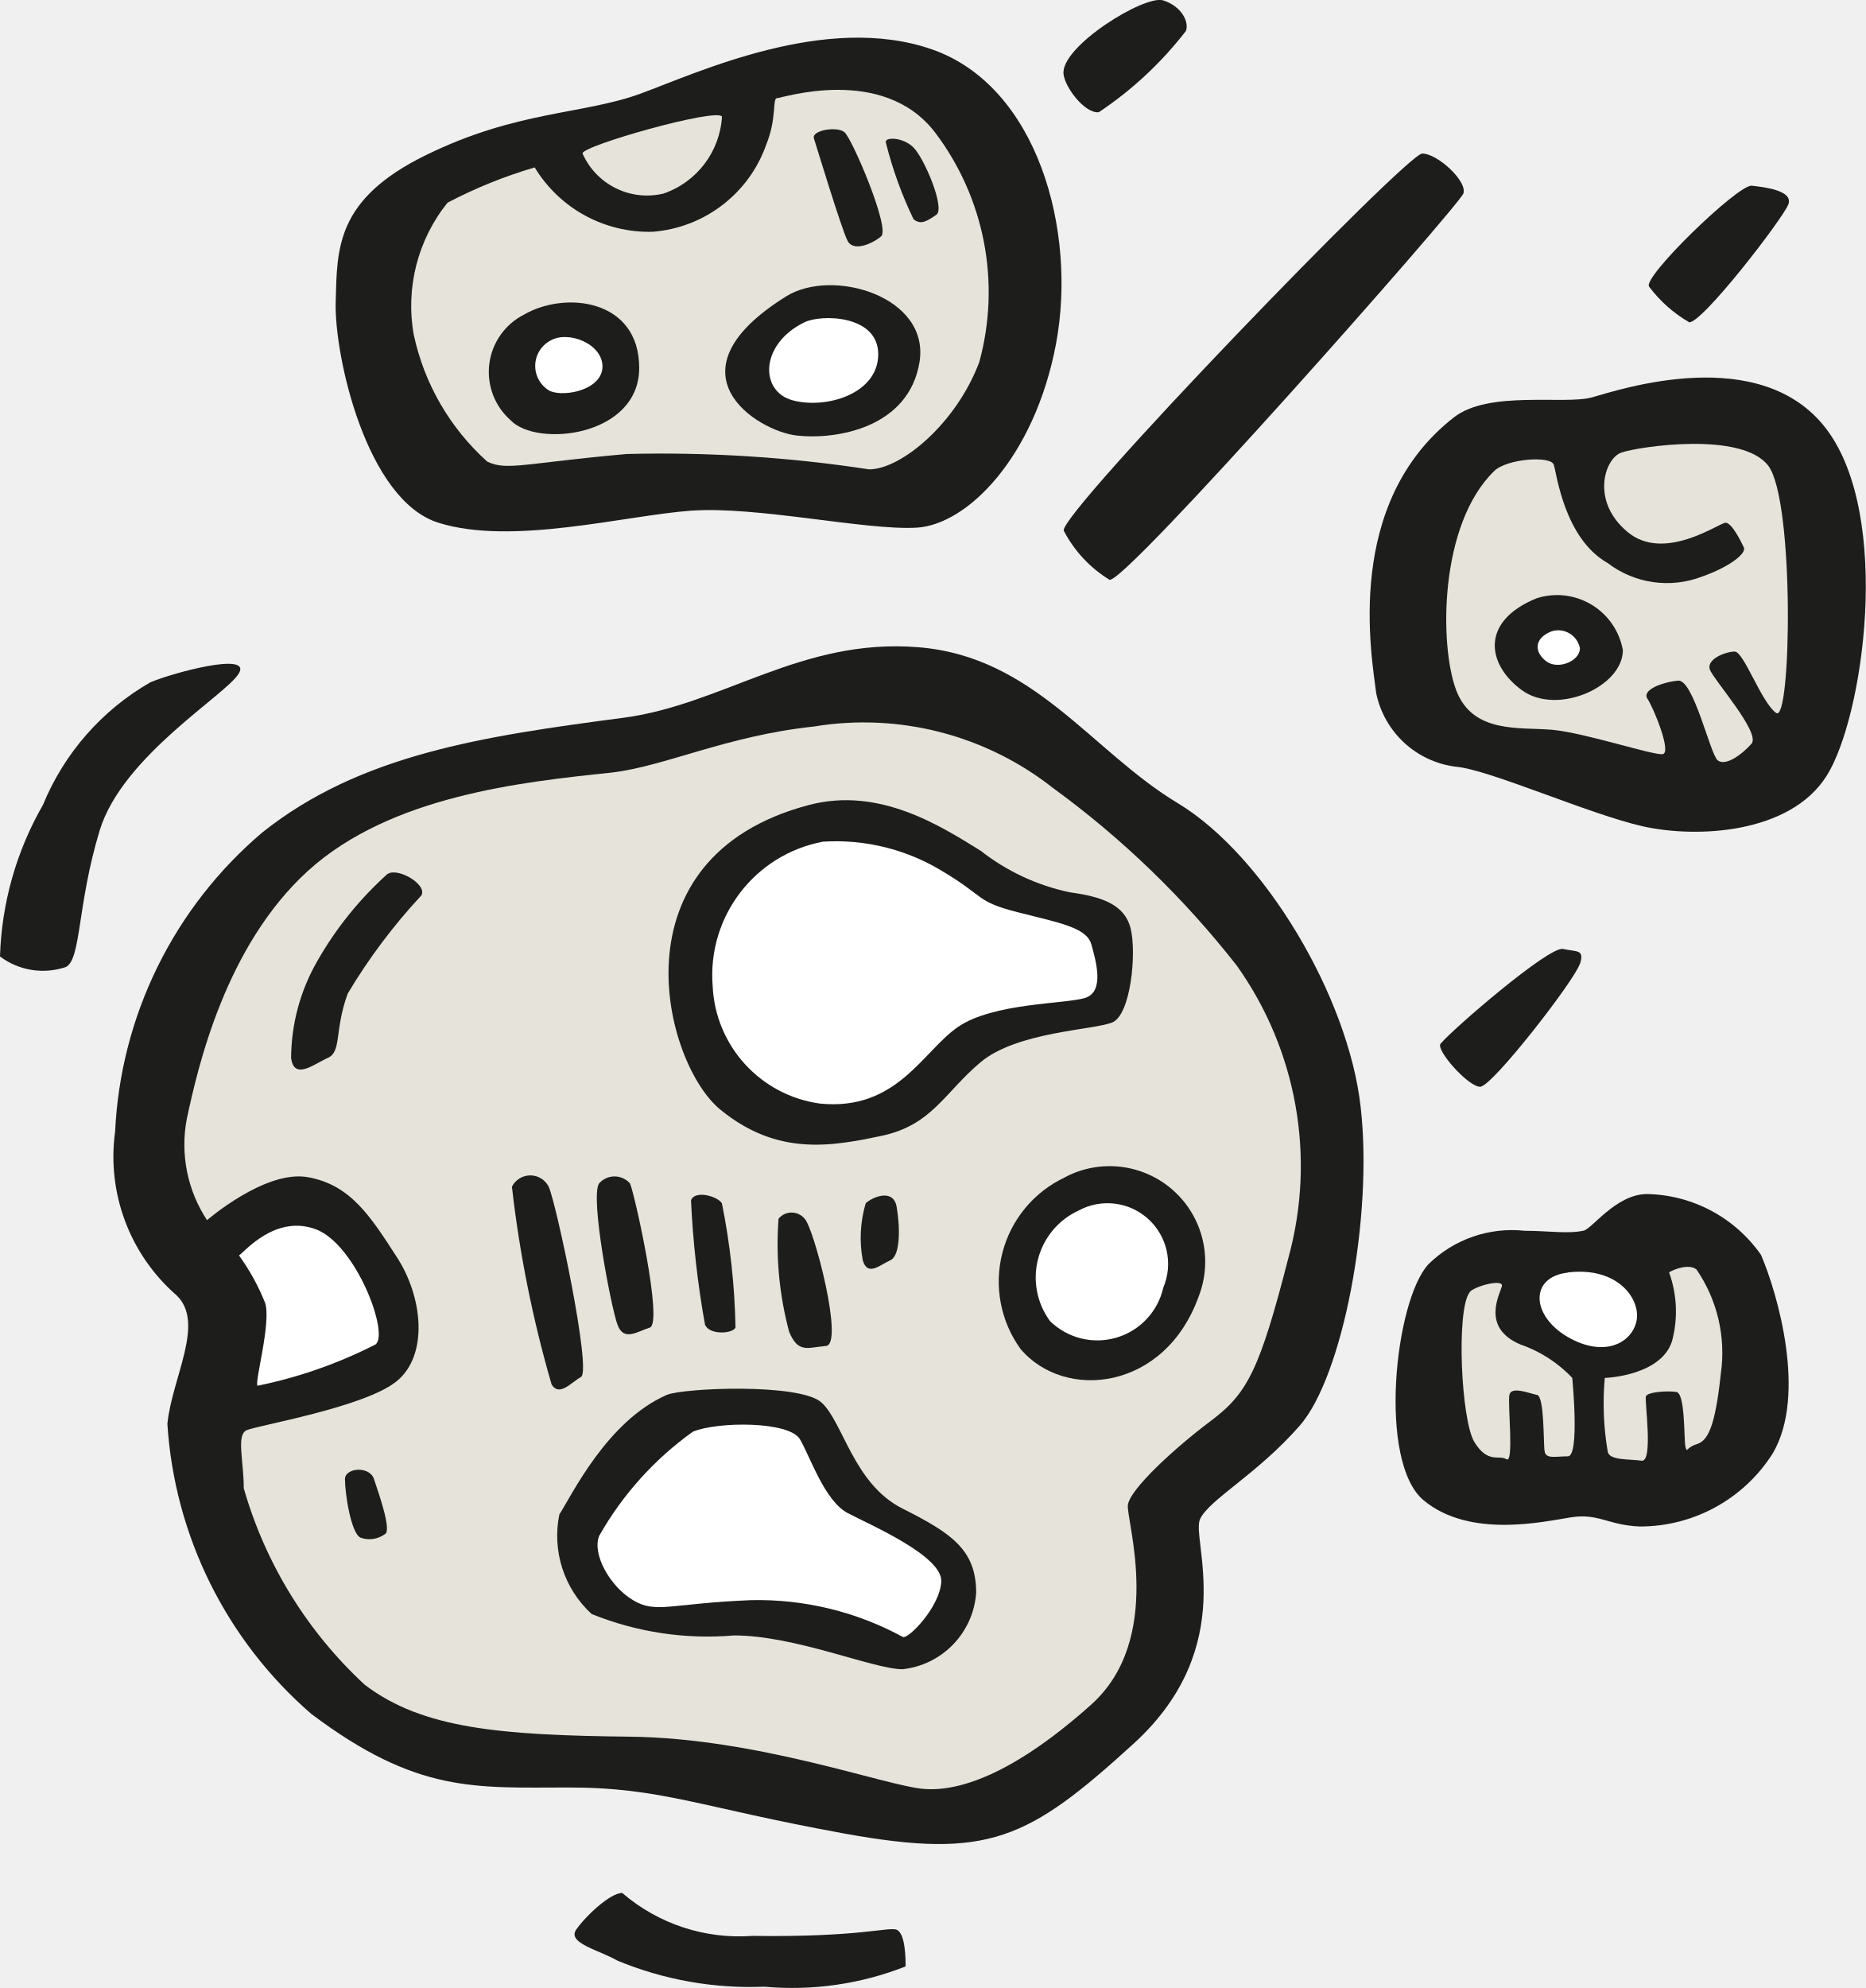
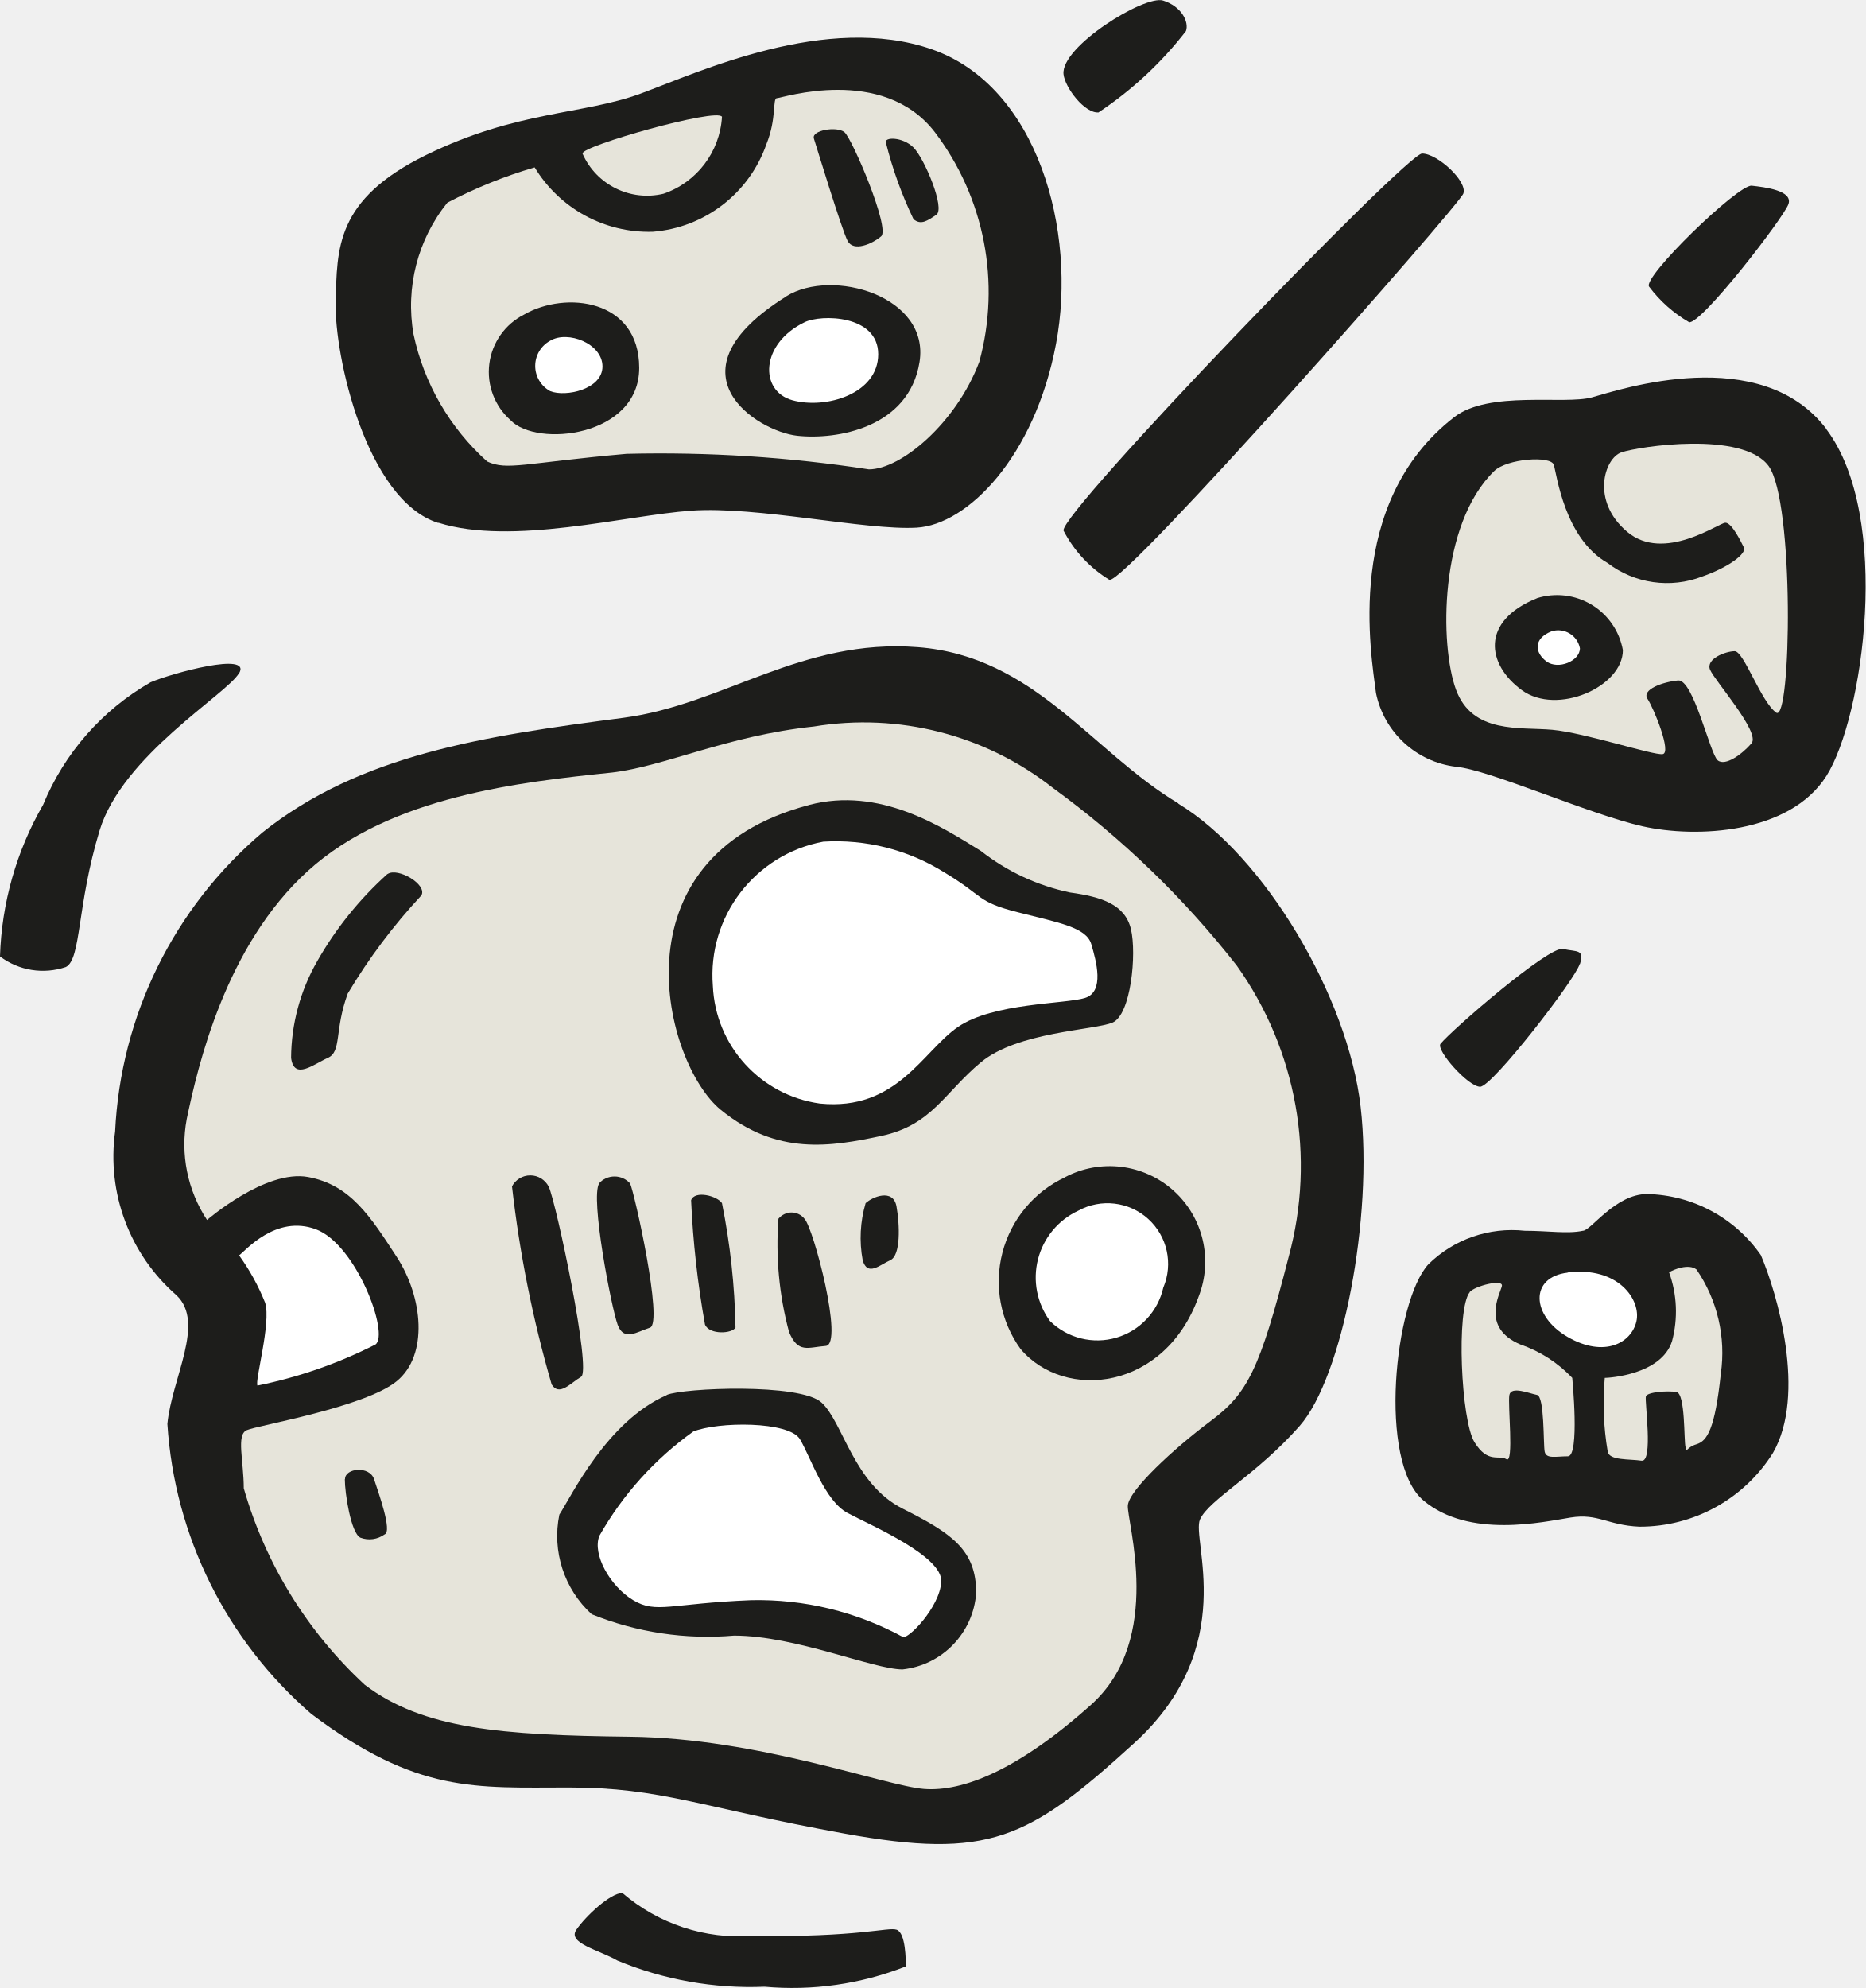
- <svg xmlns="http://www.w3.org/2000/svg" width="127.635" height="135.962" viewBox="0 0 10.211 10.877" version="1.1" id="svg340">
-   <defs id="defs344" />
-   <path d="m 9.014,6.533 c -0.175,0 -0.308,0.201 -0.352,0.201 -0.083,0.018 -0.191,0 -0.318,0 a 0.652,0.652 0 0 0 -0.527,0.183 c -0.185,0.201 -0.278,1.083 -0.026,1.292 0.252,0.209 0.654,0.117 0.805,0.093 0.151,-0.024 0.201,0.042 0.376,0.05 a 0.859,0.859 0 0 0 0.731,-0.403 c 0.185,-0.32 0.024,-0.873 -0.066,-1.083 A 0.779,0.779 0 0 0 9.014,6.533 Z M 2.399,2.86 c 0.403,0.127 1.022,-0.04 1.383,-0.066 0.36,-0.026 0.956,0.109 1.234,0.093 0.278,-0.016 0.646,-0.386 0.763,-1.006 C 5.895,1.26 5.677,0.471 5.1,0.27 4.522,0.069 3.824,0.395 3.506,0.512 3.188,0.628 2.83,0.604 2.332,0.848 1.835,1.091 1.845,1.361 1.837,1.653 1.829,1.945 2.004,2.736 2.399,2.86 Z m 3.673,0.312 c 0.085,0.024 1.912,-2.047 1.936,-2.113 0.024,-0.066 -0.141,-0.219 -0.225,-0.219 -0.085,0 -1.982,1.966 -1.962,2.063 a 0.686,0.686 0 0 0 0.252,0.27 z m 3.17,-1.409 c 0.066,0.016 0.519,-0.572 0.545,-0.646 0.026,-0.074 -0.127,-0.093 -0.201,-0.101 -0.074,-0.008 -0.604,0.505 -0.561,0.553 a 0.735,0.735 0 0 0 0.217,0.193 z M 1.308,3.683 c 0.068,-0.119 -0.368,0 -0.485,0.05 A 1.375,1.375 0 0 0 0.235,4.404 1.769,1.769 0 0 0 0,5.233 0.39,0.39 0 0 0 0.36,5.291 C 0.445,5.249 0.421,4.955 0.545,4.545 0.67,4.134 1.242,3.8 1.308,3.683 Z M 6.013,0.614 a 2.013,2.013 0 0 0 0.477,-0.445 c 0.018,-0.05 -0.024,-0.135 -0.125,-0.167 -0.101,-0.032 -0.561,0.252 -0.545,0.403 0.008,0.074 0.117,0.217 0.193,0.209 z M 9.996,2.349 C 9.636,1.872 8.863,2.132 8.712,2.174 8.561,2.216 8.149,2.134 7.957,2.283 7.354,2.752 7.505,3.583 7.531,3.792 a 0.509,0.509 0 0 0 0.437,0.403 c 0.183,0.016 0.729,0.26 1.022,0.326 0.294,0.066 0.805,0.042 1.006,-0.276 0.201,-0.318 0.36,-1.417 0,-1.896 z M 8.646,5.275 c 0.026,-0.083 -0.016,-0.066 -0.093,-0.083 -0.076,-0.016 -0.604,0.439 -0.67,0.519 -0.026,0.034 0.151,0.235 0.217,0.235 0.066,0 0.521,-0.588 0.545,-0.672 z M 4.907,10.558 C 4.856,10.542 4.705,10.6 4.118,10.592 A 0.982,0.982 0 0 1 3.405,10.357 c -0.066,0 -0.201,0.127 -0.252,0.201 -0.05,0.074 0.125,0.111 0.225,0.169 a 1.896,1.896 0 0 0 0.805,0.143 1.695,1.695 0 0 0 0.773,-0.111 c 0,-0.032 0,-0.183 -0.05,-0.201 z M 6.448,4.396 C 5.971,4.11 5.661,3.591 5.023,3.541 4.385,3.49 3.959,3.854 3.413,3.927 2.642,4.028 1.97,4.128 1.435,4.555 a 2.286,2.286 0 0 0 -0.805,1.636 1.006,1.006 0 0 0 0.336,0.896 c 0.159,0.151 -0.026,0.453 -0.05,0.704 a 2.292,2.292 0 0 0 0.787,1.586 c 0.58,0.437 0.898,0.403 1.409,0.403 0.511,0 0.72,0.109 1.509,0.252 0.789,0.143 1.006,0.034 1.586,-0.495 C 6.786,9.006 6.517,8.421 6.567,8.312 6.617,8.204 6.877,8.069 7.112,7.801 7.348,7.533 7.515,6.66 7.446,6.056 7.378,5.452 6.919,4.682 6.448,4.396 Z" fill="#1d1d1b" id="path278" style="stroke-width:0.201" />
-   <path d="M 2.926,0.916 A 0.731,0.731 0 0 0 3.572,1.268 0.718,0.718 0 0 0 4.194,0.789 c 0.058,-0.143 0.032,-0.252 0.058,-0.252 0.026,0 0.578,-0.183 0.863,0.185 A 1.447,1.447 0 0 1 5.359,1.981 C 5.233,2.317 4.931,2.568 4.756,2.568 A 7.521,7.521 0 0 0 3.429,2.484 C 2.868,2.534 2.775,2.577 2.667,2.526 A 1.298,1.298 0 0 1 2.264,1.83 0.9,0.9 0 0 1 2.449,1.109 2.588,2.588 0 0 1 2.926,0.916 Z" fill="#e6e4da" id="path280" style="stroke-width:0.201" />
-   <path d="M 3.188,0.84 C 3.178,0.799 3.924,0.588 3.951,0.638 A 0.475,0.475 0 0 1 3.631,1.059 0.386,0.386 0 0 1 3.188,0.84 Z" fill="#e6e4da" id="path282" style="stroke-width:0.201" />
-   <path d="m 4.454,0.757 c -0.014,-0.044 0.125,-0.068 0.167,-0.034 0.042,0.034 0.252,0.527 0.201,0.57 -0.05,0.042 -0.151,0.085 -0.183,0.026 C 4.607,1.26 4.462,0.781 4.454,0.757 Z" fill="#1d1d1b" id="path284" style="stroke-width:0.201" />
-   <path d="m 4.848,0.781 c -0.012,-0.032 0.091,-0.034 0.151,0.026 0.06,0.06 0.175,0.334 0.125,0.368 -0.05,0.034 -0.085,0.058 -0.125,0.024 A 2.194,2.194 0 0 1 4.848,0.781 Z" fill="#1d1d1b" id="path286" style="stroke-width:0.201" />
-   <path d="M 2.868,1.721 C 3.095,1.59 3.498,1.637 3.498,2.013 c 0,0.376 -0.561,0.437 -0.704,0.286 a 0.352,0.352 0 0 1 0.074,-0.578 z" fill="#1d1d1b" id="path288" style="stroke-width:0.201" />
-   <path d="m 3.011,1.864 c 0.097,-0.058 0.286,0.016 0.286,0.141 0,0.125 -0.201,0.169 -0.286,0.135 a 0.157,0.157 0 0 1 0,-0.276 z" fill="#ffffff" id="path290" style="stroke-width:0.201" />
-   <path d="m 4.303,1.621 c 0.252,-0.157 0.787,0 0.729,0.36 C 4.973,2.341 4.578,2.407 4.361,2.383 4.144,2.359 3.631,2.039 4.303,1.621 Z" fill="#1d1d1b" id="path292" style="stroke-width:0.201" />
-   <path d="m 4.403,1.763 c 0.089,-0.044 0.403,-0.042 0.403,0.175 0,0.217 -0.286,0.302 -0.469,0.252 C 4.154,2.14 4.16,1.88 4.403,1.763 Z" fill="#ffffff" id="path294" style="stroke-width:0.201" />
-   <path d="m 8.177,2.577 c 0.07,-0.068 0.31,-0.085 0.326,-0.034 0.016,0.05 0.058,0.403 0.294,0.537 a 0.535,0.535 0 0 0 0.519,0.074 C 9.459,3.104 9.559,3.029 9.543,2.995 9.527,2.961 9.477,2.86 9.443,2.86 c -0.034,0 -0.336,0.219 -0.537,0.05 C 8.704,2.742 8.781,2.508 8.873,2.476 8.966,2.444 9.535,2.357 9.678,2.55 9.821,2.744 9.803,3.959 9.72,3.901 9.638,3.842 9.543,3.565 9.493,3.565 c -0.05,0 -0.159,0.042 -0.135,0.101 0.024,0.058 0.278,0.344 0.227,0.403 C 9.535,4.126 9.443,4.195 9.4,4.16 9.358,4.126 9.268,3.716 9.183,3.724 9.099,3.732 8.982,3.774 9.016,3.824 9.05,3.875 9.149,4.118 9.099,4.126 9.048,4.134 8.672,4.009 8.495,3.993 8.318,3.977 8.058,4.017 7.968,3.774 7.877,3.53 7.875,2.87 8.177,2.577 Z" fill="#e6e4da" id="path296" style="stroke-width:0.201" />
-   <path d="m 8.41,3.273 a 0.366,0.366 0 0 1 0.471,0.284 c 0,0.201 -0.36,0.36 -0.553,0.219 C 8.135,3.635 8.1,3.398 8.41,3.273 Z" fill="#1d1d1b" id="path298" style="stroke-width:0.201" />
-   <path d="m 8.491,3.454 a 0.121,0.121 0 0 1 0.155,0.093 c 0,0.07 -0.119,0.119 -0.183,0.072 -0.064,-0.046 -0.074,-0.125 0.028,-0.165 z" fill="#ffffff" id="path300" style="stroke-width:0.201" />
-   <path d="m 8.042,7.07 c 0.028,-0.034 0.185,-0.074 0.177,-0.034 -0.008,0.04 -0.119,0.227 0.101,0.32 a 0.708,0.708 0 0 1 0.284,0.183 c 0,0 0.042,0.429 -0.024,0.429 -0.066,0 -0.119,0.016 -0.127,-0.026 -0.008,-0.042 0,-0.302 -0.042,-0.31 -0.042,-0.008 -0.141,-0.05 -0.151,0 -0.01,0.05 0.026,0.378 -0.016,0.352 -0.042,-0.026 -0.101,0.026 -0.175,-0.093 -0.074,-0.119 -0.101,-0.729 -0.026,-0.821 z" fill="#e6e4da" id="path302" style="stroke-width:0.201" />
-   <path d="m 9.133,6.962 c 0.024,-0.016 0.109,-0.05 0.151,-0.016 a 0.805,0.805 0 0 1 0.133,0.57 c -0.032,0.302 -0.074,0.368 -0.133,0.386 -0.058,0.018 -0.05,0.05 -0.06,0.016 -0.01,-0.034 0,-0.294 -0.05,-0.302 -0.05,-0.008 -0.159,0 -0.167,0.024 -0.008,0.024 0.042,0.362 -0.024,0.352 -0.066,-0.01 -0.177,0 -0.185,-0.05 a 1.564,1.564 0 0 1 -0.016,-0.403 c 0.024,0 0.31,-0.018 0.368,-0.201 a 0.628,0.628 0 0 0 -0.016,-0.376 z" fill="#e6e4da" id="path304" style="stroke-width:0.201" />
-   <path d="m 8.579,6.962 c 0.278,-0.034 0.403,0.151 0.376,0.268 -0.026,0.117 -0.175,0.201 -0.376,0.085 -0.201,-0.117 -0.209,-0.328 0,-0.352 z" fill="#ffffff" id="path306" style="stroke-width:0.201" />
-   <path d="M 3.347,4.227 C 3.639,4.193 3.975,4.026 4.454,3.975 a 1.674,1.674 0 0 1 1.308,0.336 5.063,5.063 0 0 1 1.006,0.972 1.89,1.89 0 0 1 0.284,1.594 c -0.159,0.62 -0.225,0.747 -0.427,0.898 -0.201,0.151 -0.445,0.376 -0.453,0.461 -0.008,0.085 0.201,0.731 -0.201,1.091 -0.403,0.36 -0.704,0.477 -0.914,0.461 -0.209,-0.016 -0.906,-0.278 -1.61,-0.286 -0.704,-0.008 -1.133,-0.042 -1.451,-0.284 a 2.343,2.343 0 0 1 -0.662,-1.075 c 0,-0.151 -0.042,-0.292 0.016,-0.318 0.058,-0.026 0.646,-0.125 0.821,-0.268 0.175,-0.143 0.143,-0.461 0,-0.68 C 2.029,6.658 1.92,6.483 1.686,6.441 1.453,6.398 1.133,6.676 1.133,6.676 A 0.751,0.751 0 0 1 1.022,6.123 C 1.083,5.837 1.234,5.175 1.686,4.764 2.139,4.354 2.852,4.279 3.347,4.227 Z" fill="#e6e4da" id="path308" style="stroke-width:0.201" />
-   <path d="m 2.121,4.782 c 0.056,-0.038 0.219,0.058 0.185,0.117 a 3.176,3.176 0 0 0 -0.403,0.537 c -0.074,0.201 -0.032,0.318 -0.109,0.352 -0.076,0.034 -0.185,0.125 -0.201,0 a 1.075,1.075 0 0 1 0.143,-0.529 1.916,1.916 0 0 1 0.384,-0.477 z" fill="#1d1d1b" id="path310" style="stroke-width:0.201" />
-   <path d="M 4.428,4.404 C 4.814,4.303 5.15,4.521 5.367,4.655 a 1.183,1.183 0 0 0 0.487,0.227 c 0.175,0.024 0.302,0.066 0.334,0.201 0.032,0.135 0,0.469 -0.101,0.511 -0.101,0.042 -0.519,0.05 -0.72,0.217 C 5.166,5.98 5.1,6.157 4.822,6.215 4.544,6.274 4.252,6.324 3.943,6.072 3.633,5.821 3.339,4.69 4.428,4.404 Z" fill="#1d1d1b" id="path312" style="stroke-width:0.201" />
-   <path d="m 4.504,4.605 a 1.119,1.119 0 0 1 0.662,0.167 c 0.225,0.135 0.175,0.161 0.403,0.219 0.227,0.058 0.376,0.083 0.403,0.175 0.026,0.093 0.074,0.26 -0.034,0.294 -0.109,0.034 -0.503,0.026 -0.696,0.159 -0.193,0.133 -0.334,0.461 -0.755,0.419 A 0.68,0.68 0 0 1 3.9,5.394 0.743,0.743 0 0 1 4.504,4.605 Z" fill="#ffffff" id="path314" style="stroke-width:0.201" />
-   <path d="m 5.828,6.441 a 0.523,0.523 0 0 1 0.731,0.654 c -0.185,0.513 -0.731,0.572 -0.974,0.286 a 0.63,0.63 0 0 1 0.244,-0.94 z" fill="#1d1d1b" id="path316" style="stroke-width:0.201" />
-   <path d="m 5.901,6.624 a 0.332,0.332 0 0 1 0.465,0.421 0.37,0.37 0 0 1 -0.62,0.183 0.403,0.403 0 0 1 0.155,-0.604 z" fill="#ffffff" id="path318" style="stroke-width:0.201" />
-   <path d="m 1.308,6.869 c 0.034,-0.024 0.201,-0.225 0.421,-0.143 0.219,0.083 0.403,0.572 0.326,0.63 A 2.54,2.54 0 0 1 1.409,7.582 c -0.016,-0.024 0.076,-0.344 0.042,-0.453 A 1.208,1.208 0 0 0 1.308,6.869 Z" fill="#ffffff" id="path320" style="stroke-width:0.201" />
-   <path d="m 3.649,7.632 c 0.089,-0.038 0.729,-0.066 0.847,0.042 0.119,0.109 0.175,0.445 0.443,0.58 0.268,0.135 0.403,0.225 0.403,0.461 A 0.453,0.453 0 0 1 4.939,9.133 c -0.159,0 -0.586,-0.185 -0.922,-0.185 A 1.691,1.691 0 0 1 3.238,8.831 0.58,0.58 0 0 1 3.061,8.286 c 0.066,-0.101 0.26,-0.511 0.588,-0.654 z" fill="#1d1d1b" id="path322" style="stroke-width:0.201" />
-   <path d="m 3.792,7.833 c 0.137,-0.056 0.527,-0.058 0.586,0.042 0.058,0.101 0.135,0.336 0.26,0.403 0.125,0.066 0.521,0.235 0.513,0.376 -0.008,0.141 -0.185,0.32 -0.211,0.302 A 1.66,1.66 0 0 0 4.11,8.755 c -0.445,0.018 -0.519,0.076 -0.646,0 -0.127,-0.076 -0.225,-0.252 -0.185,-0.352 a 1.779,1.779 0 0 1 0.513,-0.57 z" fill="#ffffff" id="path324" style="stroke-width:0.201" />
-   <g fill="#1d1d1b" id="g338" transform="matrix(0.201251,0,0,0.201251,-1.332282,-1.005743)">
-     <path d="m 20.54,37.26 a 0.56,0.56 0 0 1 1,0 c 0.21,0.46 1.17,5 0.88,5.17 -0.29,0.17 -0.59,0.54 -0.8,0.21 a 32.31,32.31 0 0 1 -1.08,-5.38 z" id="path326" />
-     <path d="m 22.91,37.17 a 0.56,0.56 0 0 1 0.84,0 c 0.12,0.25 0.91,3.8 0.54,3.92 -0.37,0.12 -0.71,0.38 -0.88,-0.08 -0.17,-0.46 -0.75,-3.46 -0.5,-3.84 z" id="path328" />
-     <path d="m 25.41,37.63 c 0.1,-0.28 0.71,-0.12 0.84,0.08 a 18.89,18.89 0 0 1 0.37,3.38 c -0.08,0.17 -0.71,0.21 -0.83,-0.08 a 25.7,25.7 0 0 1 -0.38,-3.38 z" id="path330" />
-     <path d="m 27.79,38.13 a 0.46,0.46 0 0 1 0.71,0 c 0.25,0.25 1.08,3.42 0.58,3.46 -0.5,0.04 -0.75,0.21 -1,-0.38 a 9.2,9.2 0 0 1 -0.29,-3.08 z" id="path332" />
-     <path d="m 30.16,37.71 c 0.18,-0.17 0.75,-0.41 0.84,0.09 0.09,0.5 0.12,1.33 -0.17,1.46 -0.29,0.13 -0.62,0.45 -0.75,0 a 3.32,3.32 0 0 1 0.08,-1.55 z" id="path334" />
-     <path d="m 16,45.21 c 0,-0.31 0.67,-0.37 0.79,0 0.12,0.37 0.5,1.42 0.29,1.5 A 0.71,0.71 0 0 1 16.42,46.8 C 16.16,46.67 16,45.59 16,45.21 Z" id="path336" />
+ <svg xmlns="http://www.w3.org/2000/svg" width="127.635" height="135.962" viewBox="0 0 10.211 10.877">
+   <path d="M9.014 6.533c-.175 0-.308.201-.352.201-.083.018-.191 0-.318 0a.652.652 0 0 0-.527.183C7.631 7.119 7.539 8 7.79 8.21s.654.117.805.093.201.042.376.05a.859.859 0 0 0 .731-.403c.185-.32.024-.873-.066-1.083a.779.779 0 0 0-.622-.334zM2.399 2.86c.403.127 1.022-.04 1.383-.066s.956.109 1.234.093.646-.386.763-1.006S5.677.471 5.1.27 3.824.395 3.506.512 2.83.604 2.332.848s-.487.513-.495.805.167 1.083.561 1.208zm3.673.312c.085.024 1.912-2.047 1.936-2.113S7.867.84 7.782.84 5.8 2.806 5.82 2.903a.686.686 0 0 0 .252.27zm3.17-1.409c.066.016.519-.572.545-.646s-.127-.093-.201-.101-.604.505-.561.553a.735.735 0 0 0 .217.193zm-7.933 1.92c.068-.119-.368 0-.485.05a1.375 1.375 0 0 0-.588.67A1.769 1.769 0 0 0 0 5.233a.39.39 0 0 0 .36.058c.085-.042.06-.336.185-.747s.696-.745.763-.861zM6.013.614A2.013 2.013 0 0 0 6.49.17c.018-.05-.024-.135-.125-.167s-.561.252-.545.403c.008.074.117.217.193.209zm3.983 1.735c-.36-.477-1.133-.217-1.284-.175s-.564-.04-.755.109c-.604.469-.453 1.3-.427 1.509a.509.509 0 0 0 .437.403c.183.016.729.26 1.022.326s.805.042 1.006-.276.36-1.417 0-1.896zm-1.35 2.926c.026-.083-.016-.066-.093-.083s-.604.439-.67.519c-.026.034.151.235.217.235s.521-.588.545-.672zm-3.739 5.283c-.05-.016-.201.042-.789.034a.982.982 0 0 1-.712-.235c-.066 0-.201.127-.252.201s.125.111.225.169a1.896 1.896 0 0 0 .805.143 1.695 1.695 0 0 0 .773-.111c0-.032 0-.183-.05-.201zm1.542-6.162c-.477-.286-.787-.805-1.425-.855s-1.065.314-1.61.386c-.771.101-1.443.201-1.978.628A2.286 2.286 0 0 0 .63 6.191a1.006 1.006 0 0 0 .336.896c.159.151-.026.453-.05.704a2.292 2.292 0 0 0 .787 1.586c.58.437.898.403 1.409.403s.72.109 1.509.252 1.006.034 1.586-.495.31-1.115.36-1.224.31-.244.545-.511.403-1.141.334-1.745-.527-1.375-.998-1.66z" fill="#1d1d1b" />
+   <g fill="#e6e4da">
+     <path d="M2.926.916a.731.731 0 0 0 .646.352.718.718 0 0 0 .622-.479c.058-.143.032-.252.058-.252s.578-.183.863.185a1.447 1.447 0 0 1 .244 1.258c-.127.336-.429.588-.604.588a7.521 7.521 0 0 0-1.326-.085c-.561.05-.654.093-.763.042a1.298 1.298 0 0 1-.403-.696.9.9 0 0 1 .185-.72 2.588 2.588 0 0 1 .477-.193z" />
+     <path d="M3.188.84c-.01-.04.737-.252.763-.201a.475.475 0 0 1-.32.421.386.386 0 0 1-.443-.219z" />
+   </g>
+   <path d="M4.454.757c-.014-.044.125-.068.167-.034s.252.527.201.57-.151.085-.183.026-.177-.537-.185-.561zm.394.024c-.012-.032.091-.034.151.026s.175.334.125.368-.085.058-.125.024A2.194 2.194 0 0 1 4.848.78zm-1.98.94c.227-.131.63-.085.63.292s-.561.437-.704.286a.352.352 0 0 1 .074-.578z" fill="#1d1d1b" />
+   <path d="M3.011 1.864c.097-.058.286.016.286.141s-.201.169-.286.135a.157.157 0 0 1 0-.276z" fill="#fff" />
+   <path d="M4.303 1.621c.252-.157.787 0 .729.36s-.453.427-.67.403-.731-.344-.058-.763z" fill="#1d1d1b" />
+   <path d="M4.403 1.763c.089-.044.403-.042.403.175s-.286.302-.469.252-.177-.31.066-.427z" fill="#fff" />
+   <path d="M8.177 2.577c.07-.068.31-.085.326-.034s.058.403.294.537a.535.535 0 0 0 .519.074c.143-.05.244-.125.227-.159s-.066-.135-.101-.135-.336.219-.537.05-.125-.403-.032-.435.662-.119.805.074.125 1.409.042 1.35-.177-.336-.227-.336-.159.042-.135.101.278.344.227.403-.143.127-.185.093-.133-.445-.217-.437-.201.05-.167.101.133.294.083.302-.427-.117-.604-.133-.437.024-.527-.219-.093-.904.209-1.197z" fill="#e6e4da" />
+   <path d="M8.41 3.273a.366.366 0 0 1 .471.284c0 .201-.36.36-.553.219s-.227-.378.083-.503z" fill="#1d1d1b" />
+   <path d="M8.491 3.454a.121.121 0 0 1 .155.093c0 .07-.119.119-.183.072s-.074-.125.028-.165z" fill="#fff" />
+   <path d="M8.042 7.07c.028-.034.185-.074.177-.034s-.119.227.101.32a.708.708 0 0 1 .284.183s.042.429-.024.429-.119.016-.127-.026 0-.302-.042-.31-.141-.05-.151 0 .026.378-.016.352-.101.026-.175-.093-.101-.729-.026-.821zm1.091-.108c.024-.016.109-.05.151-.016a.805.805 0 0 1 .133.57c-.032.302-.074.368-.133.386s-.05.05-.06.016 0-.294-.05-.302-.159 0-.167.024.042.362-.024.352-.177 0-.185-.05a1.564 1.564 0 0 1-.016-.403c.024 0 .31-.018.368-.201a.628.628 0 0 0-.016-.376z" fill="#e6e4da" />
+   <path d="M8.579 6.962c.278-.034.403.151.376.268s-.175.201-.376.085-.209-.328 0-.352z" fill="#fff" />
+   <path d="M3.347 4.227c.292-.034.628-.201 1.107-.252a1.674 1.674 0 0 1 1.308.336 5.063 5.063 0 0 1 1.006.972 1.89 1.89 0 0 1 .284 1.594c-.159.62-.225.747-.427.898s-.445.376-.453.461.201.731-.201 1.091-.704.477-.914.461-.906-.278-1.61-.286-1.133-.042-1.451-.284a2.343 2.343 0 0 1-.662-1.075c0-.151-.042-.292.016-.318s.646-.125.821-.268.143-.461 0-.68-.252-.394-.485-.437-.553.235-.553.235a.751.751 0 0 1-.111-.553c.06-.286.211-.948.664-1.358s1.165-.485 1.66-.537z" fill="#e6e4da" />
+   <path d="M2.121 4.782c.056-.038.219.058.185.117a3.176 3.176 0 0 0-.403.537c-.074.201-.032.318-.109.352s-.185.125-.201 0a1.075 1.075 0 0 1 .143-.529 1.916 1.916 0 0 1 .384-.477zm2.307-.378c.386-.101.722.117.94.252a1.183 1.183 0 0 0 .487.227c.175.024.302.066.334.201s0 .469-.101.511-.519.05-.72.217-.268.344-.545.403-.57.109-.879-.143-.604-1.383.485-1.668z" fill="#1d1d1b" />
+   <path d="M4.504 4.605a1.119 1.119 0 0 1 .662.167c.225.135.175.161.403.219s.376.083.403.175.074.26-.034.294-.503.026-.696.159-.334.461-.755.419a.68.68 0 0 1-.586-.644.743.743 0 0 1 .604-.789z" fill="#fff" />
+   <path d="M5.828 6.441a.523.523 0 0 1 .731.654c-.185.513-.731.572-.974.286a.63.63 0 0 1 .244-.94z" fill="#1d1d1b" />
+   <path d="M5.901 6.624a.332.332 0 0 1 .465.421.37.37 0 0 1-.62.183.403.403 0 0 1 .155-.604zm-4.593.245c.034-.024.201-.225.421-.143s.403.572.326.63a2.54 2.54 0 0 1-.646.225c-.016-.024.076-.344.042-.453a1.208 1.208 0 0 0-.143-.26z" fill="#fff" />
+   <path d="M3.649 7.632c.089-.038.729-.066.847.042s.175.445.443.58.403.225.403.461a.453.453 0 0 1-.403.419c-.159 0-.586-.185-.922-.185a1.691 1.691 0 0 1-.779-.117.58.58 0 0 1-.177-.545c.066-.101.26-.511.588-.654z" fill="#1d1d1b" />
+   <path d="M3.792 7.833c.137-.056.527-.058.586.042s.135.336.26.403.521.235.513.376-.185.32-.211.302a1.66 1.66 0 0 0-.829-.201c-.445.018-.519.076-.646 0s-.225-.252-.185-.352a1.779 1.779 0 0 1 .513-.57z" fill="#fff" />
+   <g fill="#1d1d1b">
+     <path d="M2.801 6.493c.019-.038.058-.062.101-.062s.081.024.101.062c.042.093.235 1.006.177 1.04s-.119.109-.161.042a6.5 6.5 0 0 1-.217-1.083z" />
+     <path d="M3.278 6.475c.021-.024.052-.038.085-.038s.063.014.085.038c.024.05.183.765.109.789s-.143.076-.177-.016-.151-.696-.101-.773zm.504.092c.02-.056.143-.024.169.016a3.8 3.8 0 0 1 .074.68c-.016.034-.143.042-.167-.016a5.17 5.17 0 0 1-.076-.68zm.478.101c.018-.021.044-.034.071-.034a.09.09 0 0 1 .071.034c.05.05.217.688.117.696s-.151.042-.201-.076a1.85 1.85 0 0 1-.058-.62zm.477-.085c.036-.034.151-.083.169.018s.024.268-.034.294-.125.091-.151 0a.67.67 0 0 1 .016-.312zm-2.849 1.51c0-.062.135-.074.159 0s.101.286.058.302c-.039.028-.088.035-.133.018-.052-.026-.085-.244-.085-.32z" />
  </g>
</svg>
